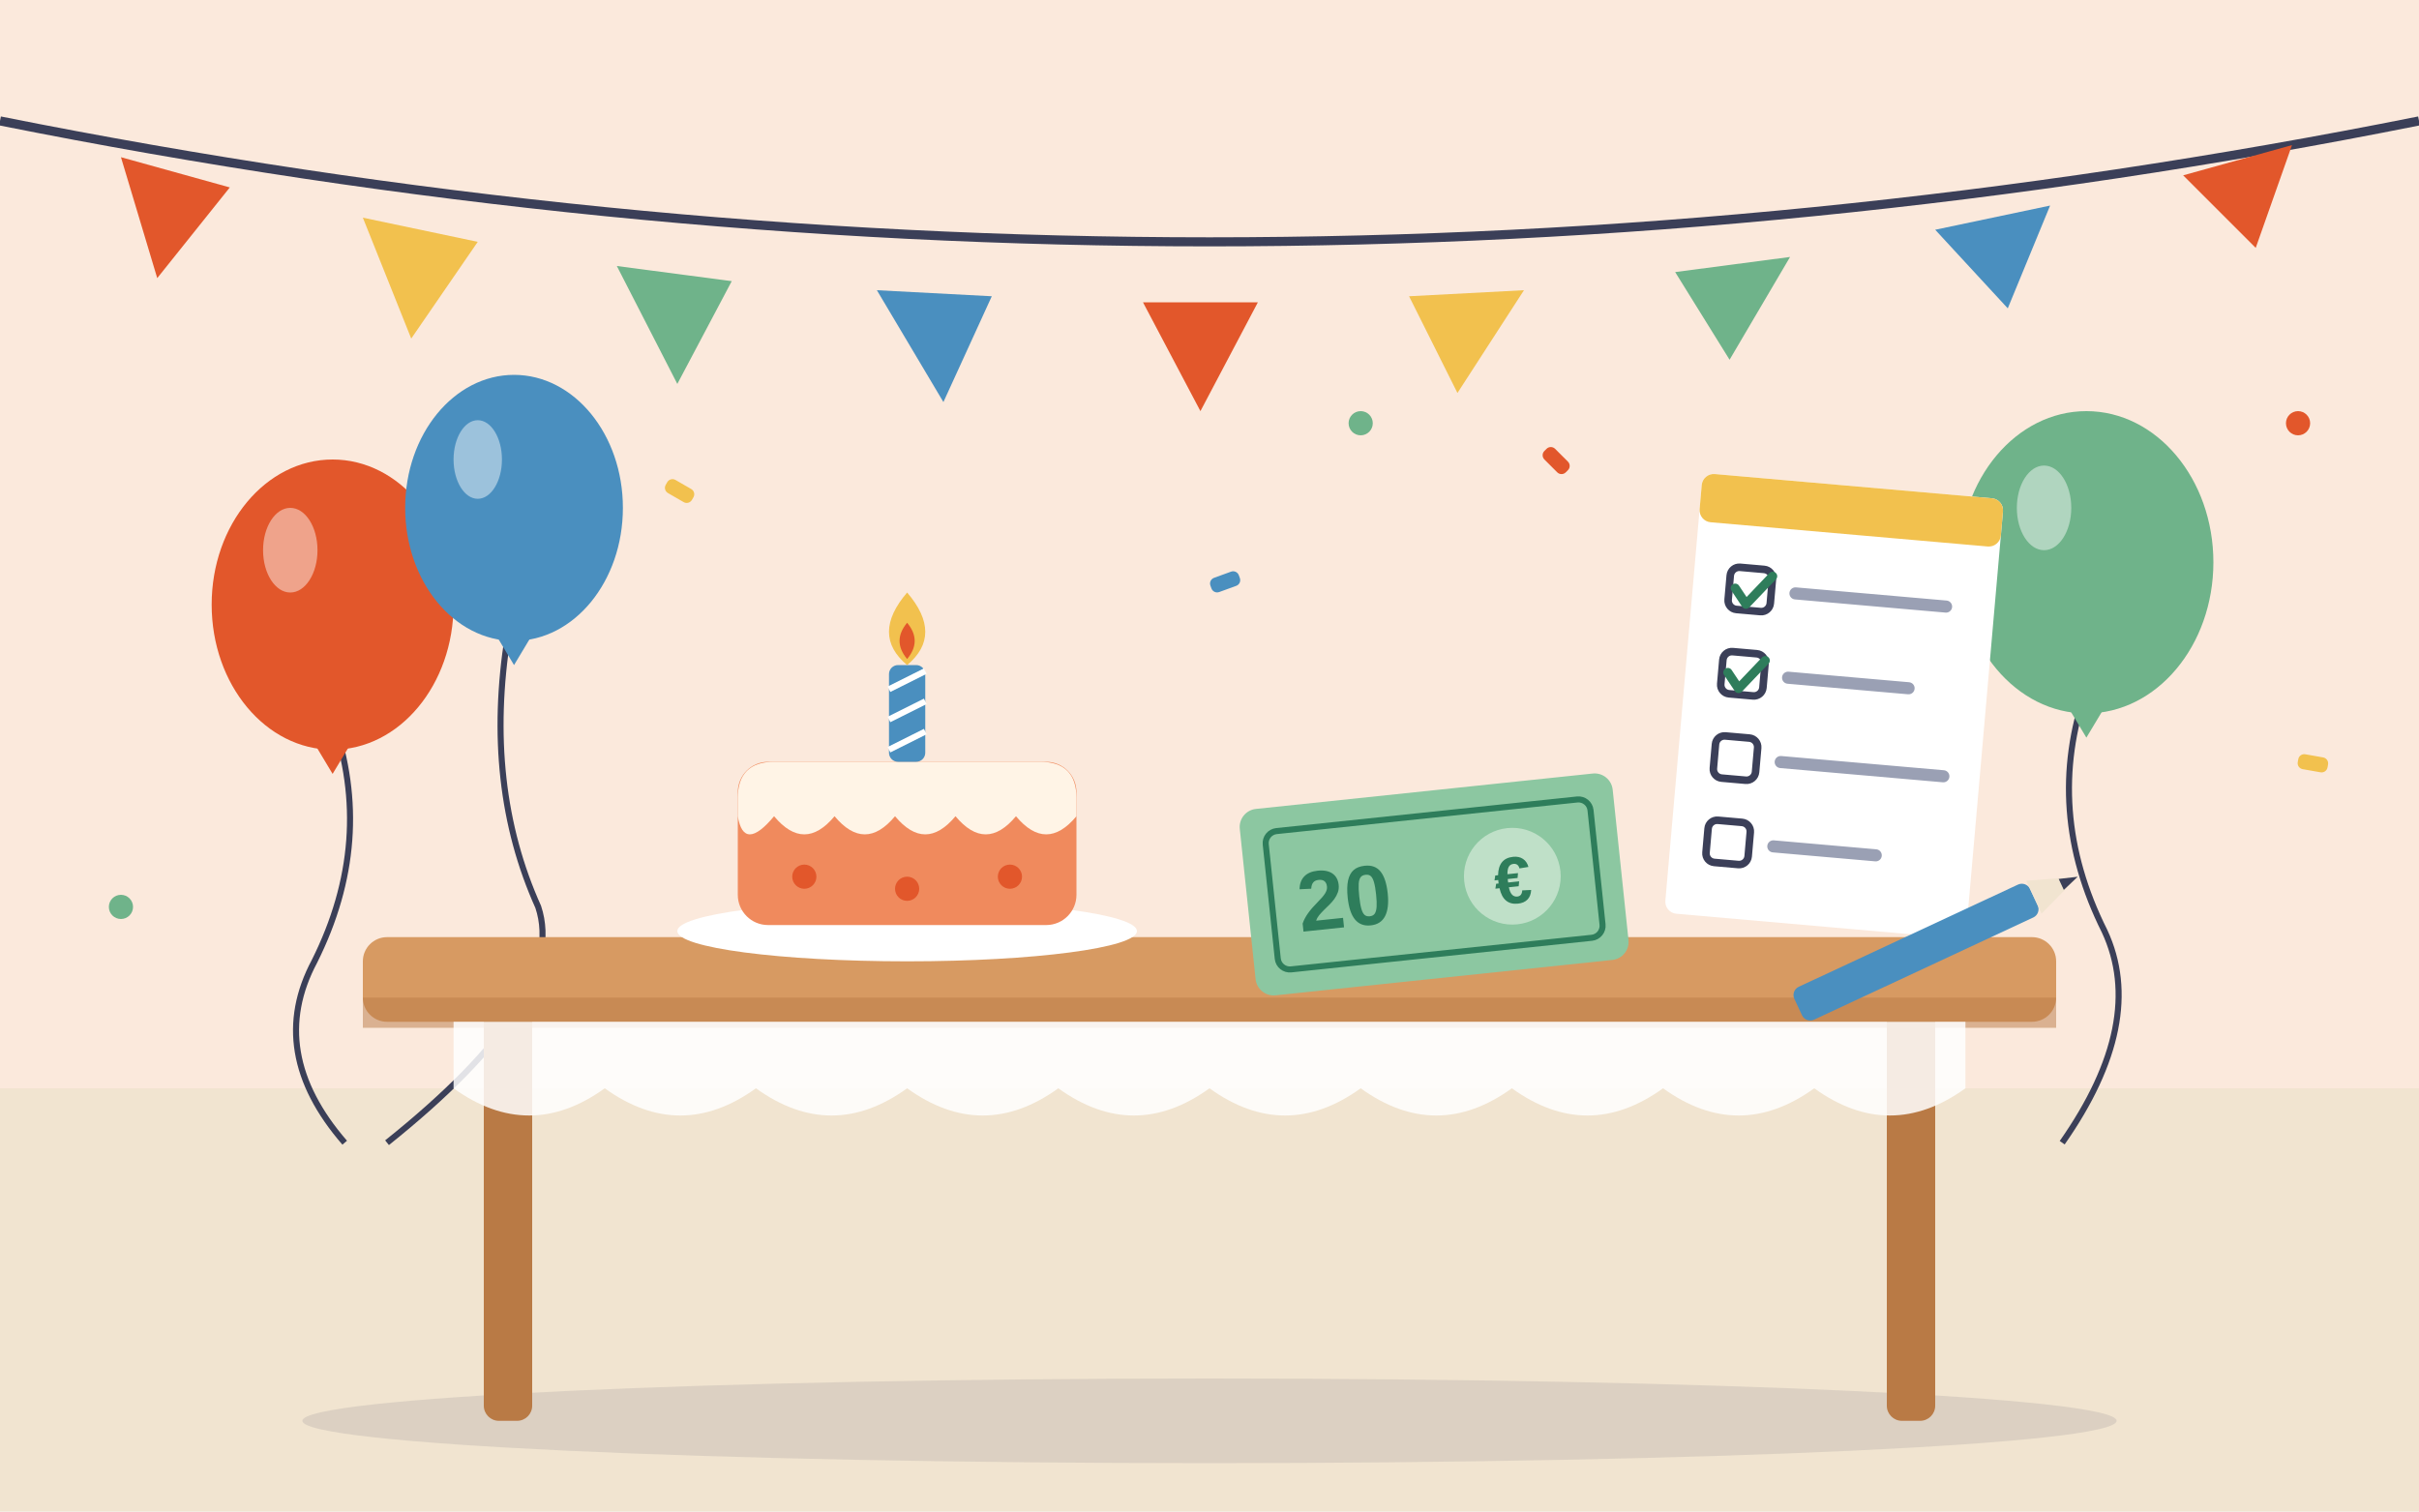
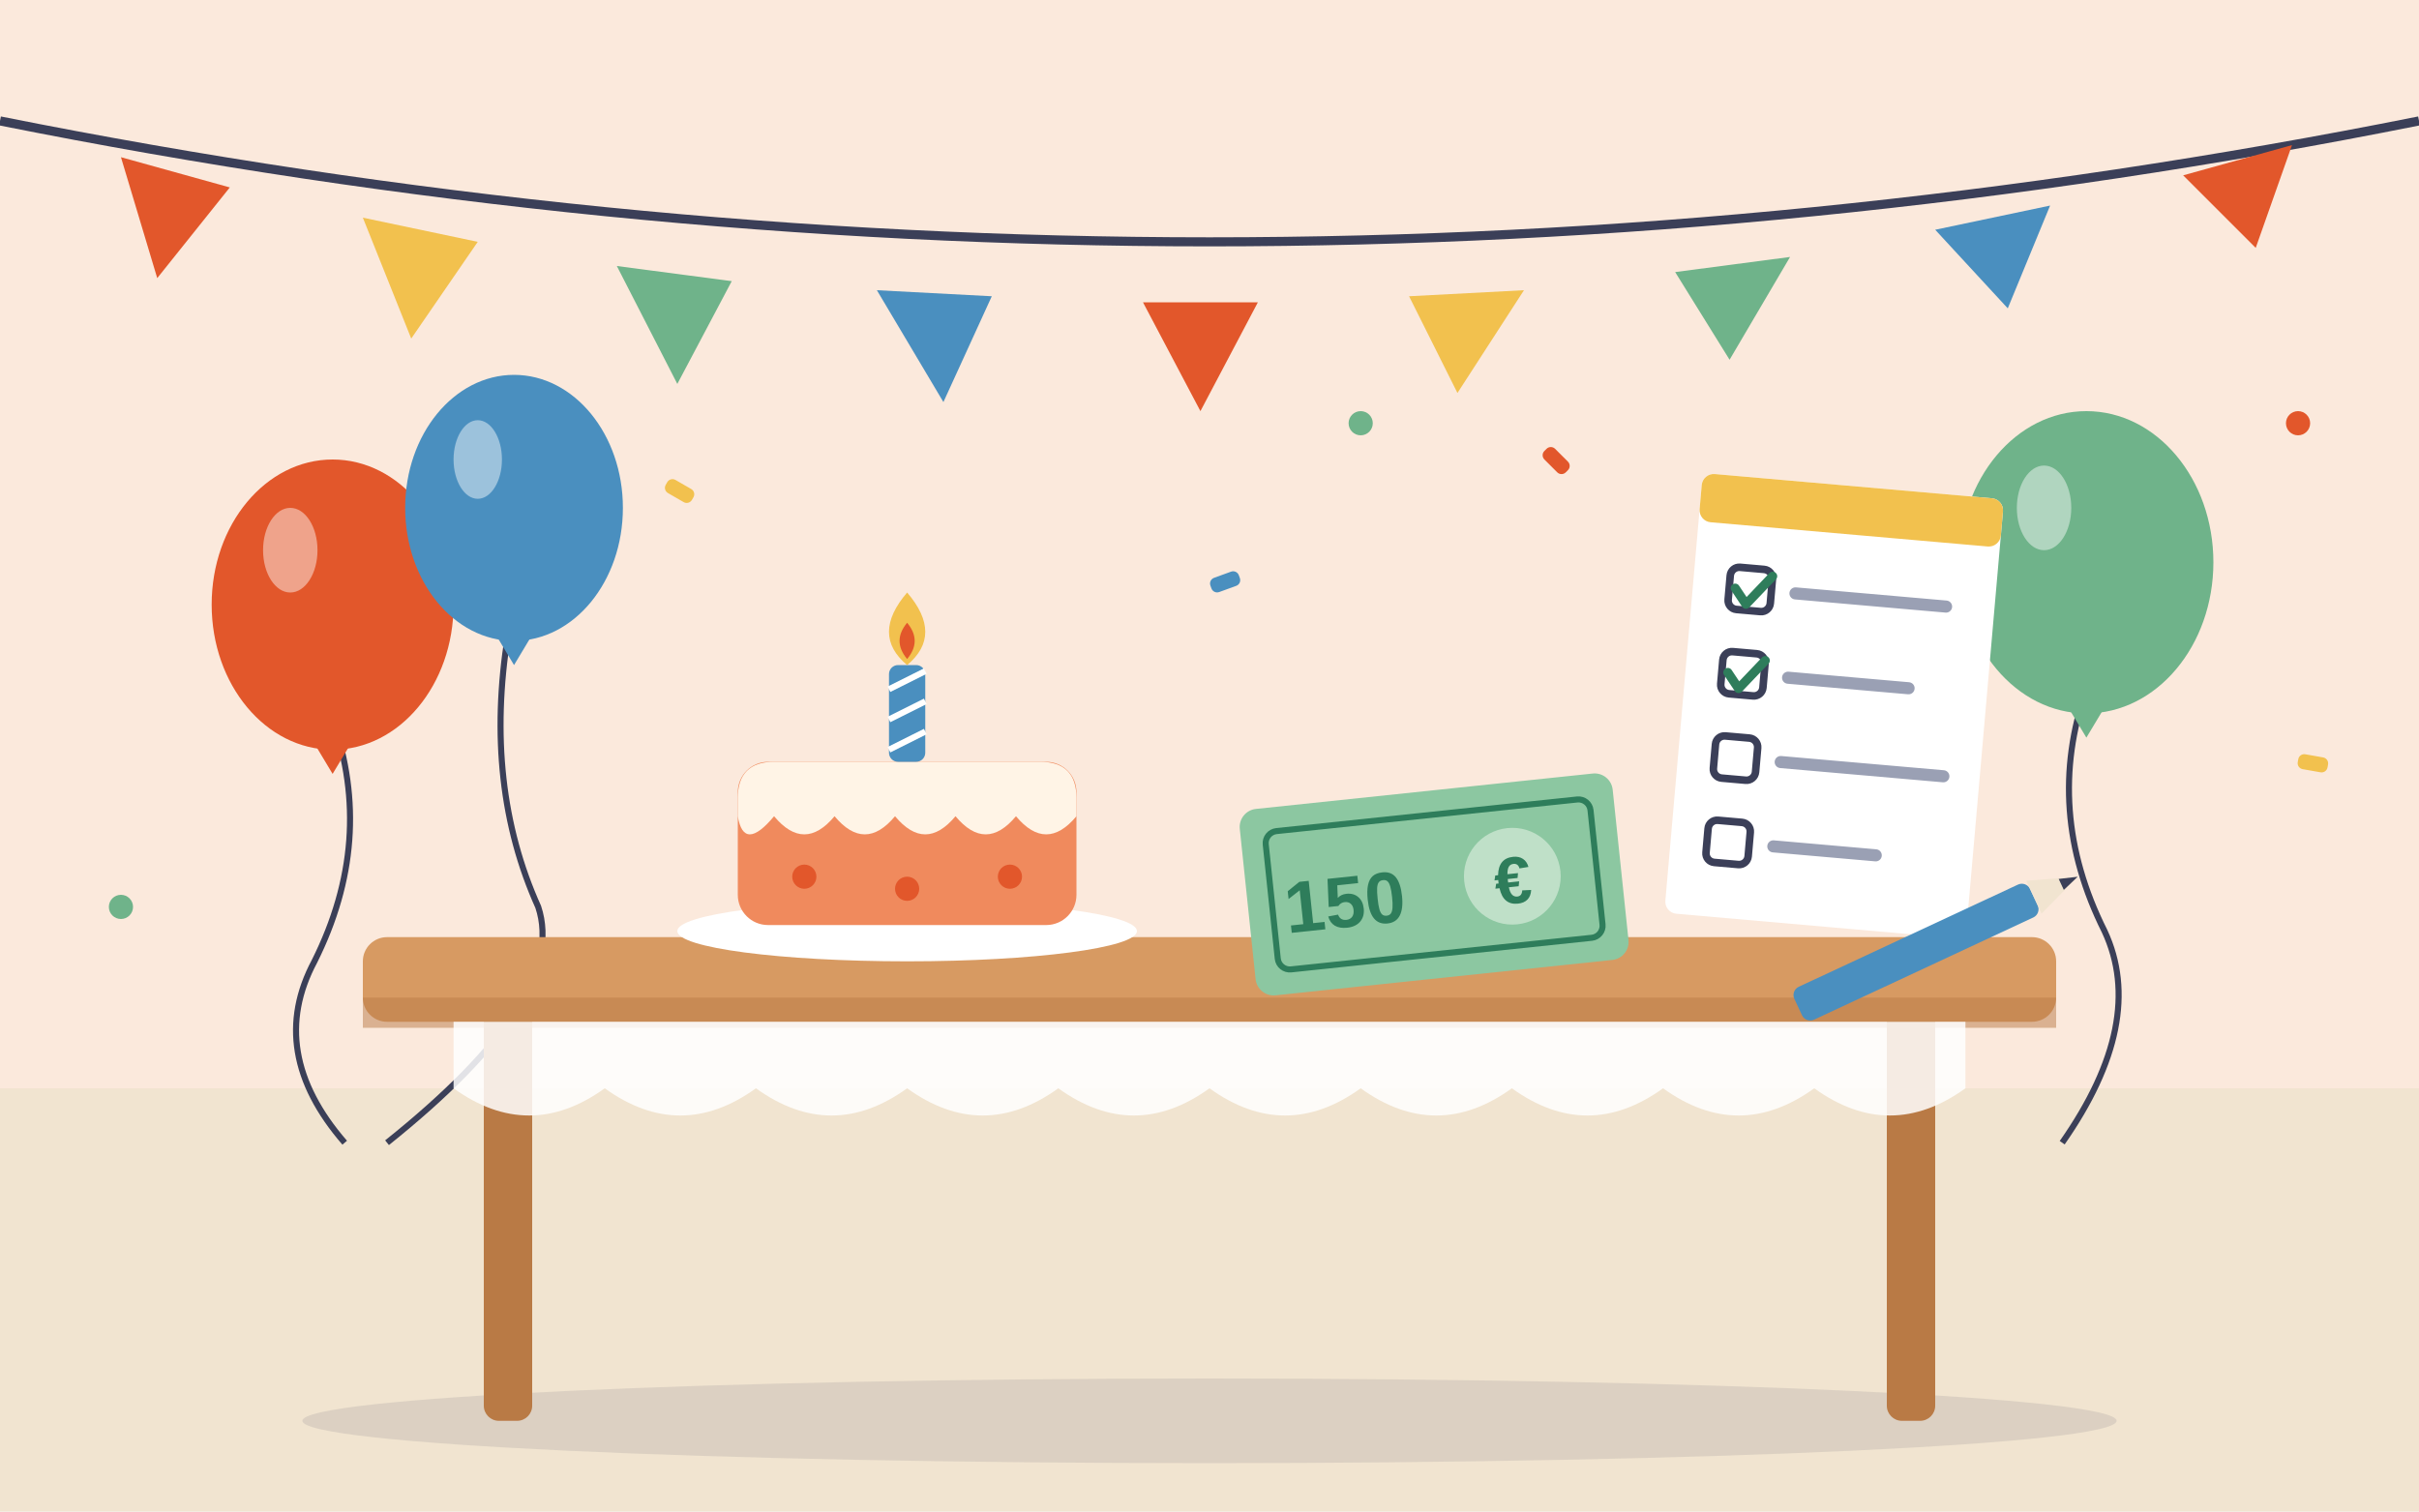
<svg xmlns="http://www.w3.org/2000/svg" viewBox="0 0 800 500" width="800" height="500" role="img" aria-labelledby="an-titre an-desc">
  <rect width="800" height="500" fill="#faf7f2" />
  <rect width="800" height="360" fill="#fbe9dc" />
  <rect y="360" width="800" height="140" fill="#f1e4d0" />
  <path d="M0 40 Q400 120 800 40" fill="none" stroke="#3b3f58" stroke-width="3" />
  <g>
    <path d="M40 52 l36 10 l-24 30 z" fill="#e2572b" />
    <path d="M120 72 l38 8 l-22 32 z" fill="#f2c14e" />
    <path d="M204 88 l38 5 l-18 34 z" fill="#6fb38a" />
    <path d="M290 96 l38 2 l-16 35 z" fill="#4a8fbf" />
    <path d="M378 100 l38 0 l-19 36 z" fill="#e2572b" />
    <path d="M466 98 l38 -2 l-22 34 z" fill="#f2c14e" />
    <path d="M554 90 l38 -5 l-20 34 z" fill="#6fb38a" />
    <path d="M640 76 l38 -8 l-14 34 z" fill="#4a8fbf" />
    <path d="M722 58 l36 -10 l-12 34 z" fill="#e2572b" />
  </g>
  <g fill="none" stroke="#3b3f58" stroke-width="2">
    <path d="M110 238 q14 40 -6 80 q-16 30 10 60" />
    <path d="M168 210 q-8 50 10 90 q10 30 -50 78" />
    <path d="M690 228 q-14 40 6 80 q14 30 -14 70" />
  </g>
  <ellipse cx="110" cy="200" rx="40" ry="48" fill="#e2572b" />
  <path d="M104 246 l12 0 l-6 10 z" fill="#e2572b" />
  <ellipse cx="96" cy="182" rx="9" ry="14" fill="#ffffff" opacity="0.45" />
  <ellipse cx="170" cy="168" rx="36" ry="44" fill="#4a8fbf" />
  <path d="M164 210 l12 0 l-6 10 z" fill="#4a8fbf" />
  <ellipse cx="158" cy="152" rx="8" ry="13" fill="#ffffff" opacity="0.45" />
  <ellipse cx="690" cy="186" rx="42" ry="50" fill="#6fb38a" />
  <path d="M684 234 l12 0 l-6 10 z" fill="#6fb38a" />
  <ellipse cx="676" cy="168" rx="9" ry="14" fill="#ffffff" opacity="0.45" />
  <ellipse cx="400" cy="470" rx="300" ry="14" fill="#3b3f58" opacity="0.12" />
  <rect x="160" y="330" width="16" height="140" rx="5" fill="#b97a45" />
  <rect x="624" y="330" width="16" height="140" rx="5" fill="#b97a45" />
  <rect x="120" y="310" width="560" height="28" rx="8" fill="#d79a62" />
  <rect x="120" y="330" width="560" height="10" fill="#b97a45" opacity="0.5" />
  <path d="M150 338 h500 v22 q-25 18 -50 0 q-25 18 -50 0 q-25 18 -50 0 q-25 18 -50 0 q-25 18 -50 0 q-25 18 -50 0 q-25 18 -50 0 q-25 18 -50 0 q-25 18 -50 0 q-25 18 -50 0 z" fill="#ffffff" opacity="0.85" />
  <ellipse cx="300" cy="308" rx="76" ry="10" fill="#ffffff" />
  <rect x="244" y="252" width="112" height="54" rx="10" fill="#f08a5d" />
  <path d="M244 264 q0 -12 12 -12 h88 q12 0 12 12 v6 q-10 12 -20 0 q-10 12 -20 0 q-10 12 -20 0 q-10 12 -20 0 q-10 12 -20 0 q-10 12 -12 0 z" fill="#fff4e6" />
  <g fill="#e2572b">
    <circle cx="266" cy="290" r="4" />
    <circle cx="300" cy="294" r="4" />
    <circle cx="334" cy="290" r="4" />
  </g>
  <rect x="294" y="220" width="12" height="32" rx="3" fill="#4a8fbf" />
  <path d="M294 228 l12 -6 M294 238 l12 -6 M294 248 l12 -6" stroke="#ffffff" stroke-width="2" />
  <path d="M300 196 q12 14 0 24 q-12 -10 0 -24 z" fill="#f2c14e" />
  <path d="M300 206 q5 6 0 12 q-5 -6 0 -12 z" fill="#e2572b" />
  <g transform="rotate(-6 470 290)">
    <rect x="412" y="262" width="124" height="62" rx="6" fill="#8cc7a1" />
    <rect x="420" y="270" width="108" height="46" rx="4" fill="none" stroke="#2e7d5b" stroke-width="2" />
    <circle cx="500" cy="293" r="16" fill="#bfe0c8" />
-     <text x="444" y="304" font-family="Arial, Helvetica, sans-serif" font-size="28" font-weight="bold" fill="#2e7d5b" text-anchor="middle">20</text>
+     <text x="444" y="304" font-family="Arial, Helvetica, sans-serif" font-size="24" font-weight="bold" fill="#2e7d5b" text-anchor="middle">150</text>
    <text x="500" y="302" font-family="Arial, Helvetica, sans-serif" font-size="22" font-weight="bold" fill="#2e7d5b" text-anchor="middle">€</text>
  </g>
  <g transform="rotate(5 600 240)">
    <rect x="556" y="160" width="100" height="146" rx="4" fill="#ffffff" />
    <rect x="556" y="160" width="100" height="16" rx="4" fill="#f2c14e" />
    <g fill="none" stroke="#3b3f58" stroke-width="2.5">
      <rect x="568" y="190" width="14" height="14" rx="3" />
      <rect x="568" y="218" width="14" height="14" rx="3" />
      <rect x="568" y="246" width="14" height="14" rx="3" />
      <rect x="568" y="274" width="14" height="14" rx="3" />
    </g>
    <path d="M570 197 l4 5 l8 -10 M570 225 l4 5 l8 -10" fill="none" stroke="#2e7d5b" stroke-width="3" stroke-linecap="round" stroke-linejoin="round" />
    <g stroke="#9aa0b4" stroke-width="4" stroke-linecap="round">
      <line x1="590" y1="197" x2="640" y2="197" />
      <line x1="590" y1="225" x2="630" y2="225" />
      <line x1="590" y1="253" x2="644" y2="253" />
      <line x1="590" y1="281" x2="624" y2="281" />
    </g>
  </g>
  <g transform="rotate(-25 640 312)">
    <rect x="590" y="306" width="86" height="12" rx="3" fill="#4a8fbf" />
    <path d="M676 306 l16 6 l-16 6 z" fill="#f1e4d0" />
    <path d="M686 310 l6 2 l-6 2 z" fill="#3b3f58" />
  </g>
  <g>
    <rect x="220" y="160" width="10" height="5" rx="2" fill="#f2c14e" transform="rotate(30 225 162)" />
    <rect x="400" y="190" width="10" height="5" rx="2" fill="#4a8fbf" transform="rotate(-20 405 192)" />
    <rect x="510" y="150" width="10" height="5" rx="2" fill="#e2572b" transform="rotate(45 515 152)" />
    <rect x="760" y="250" width="10" height="5" rx="2" fill="#f2c14e" transform="rotate(10 765 252)" />
    <circle cx="40" cy="300" r="4" fill="#6fb38a" />
    <circle cx="450" cy="140" r="4" fill="#6fb38a" />
    <circle cx="760" cy="140" r="4" fill="#e2572b" />
  </g>
</svg>
